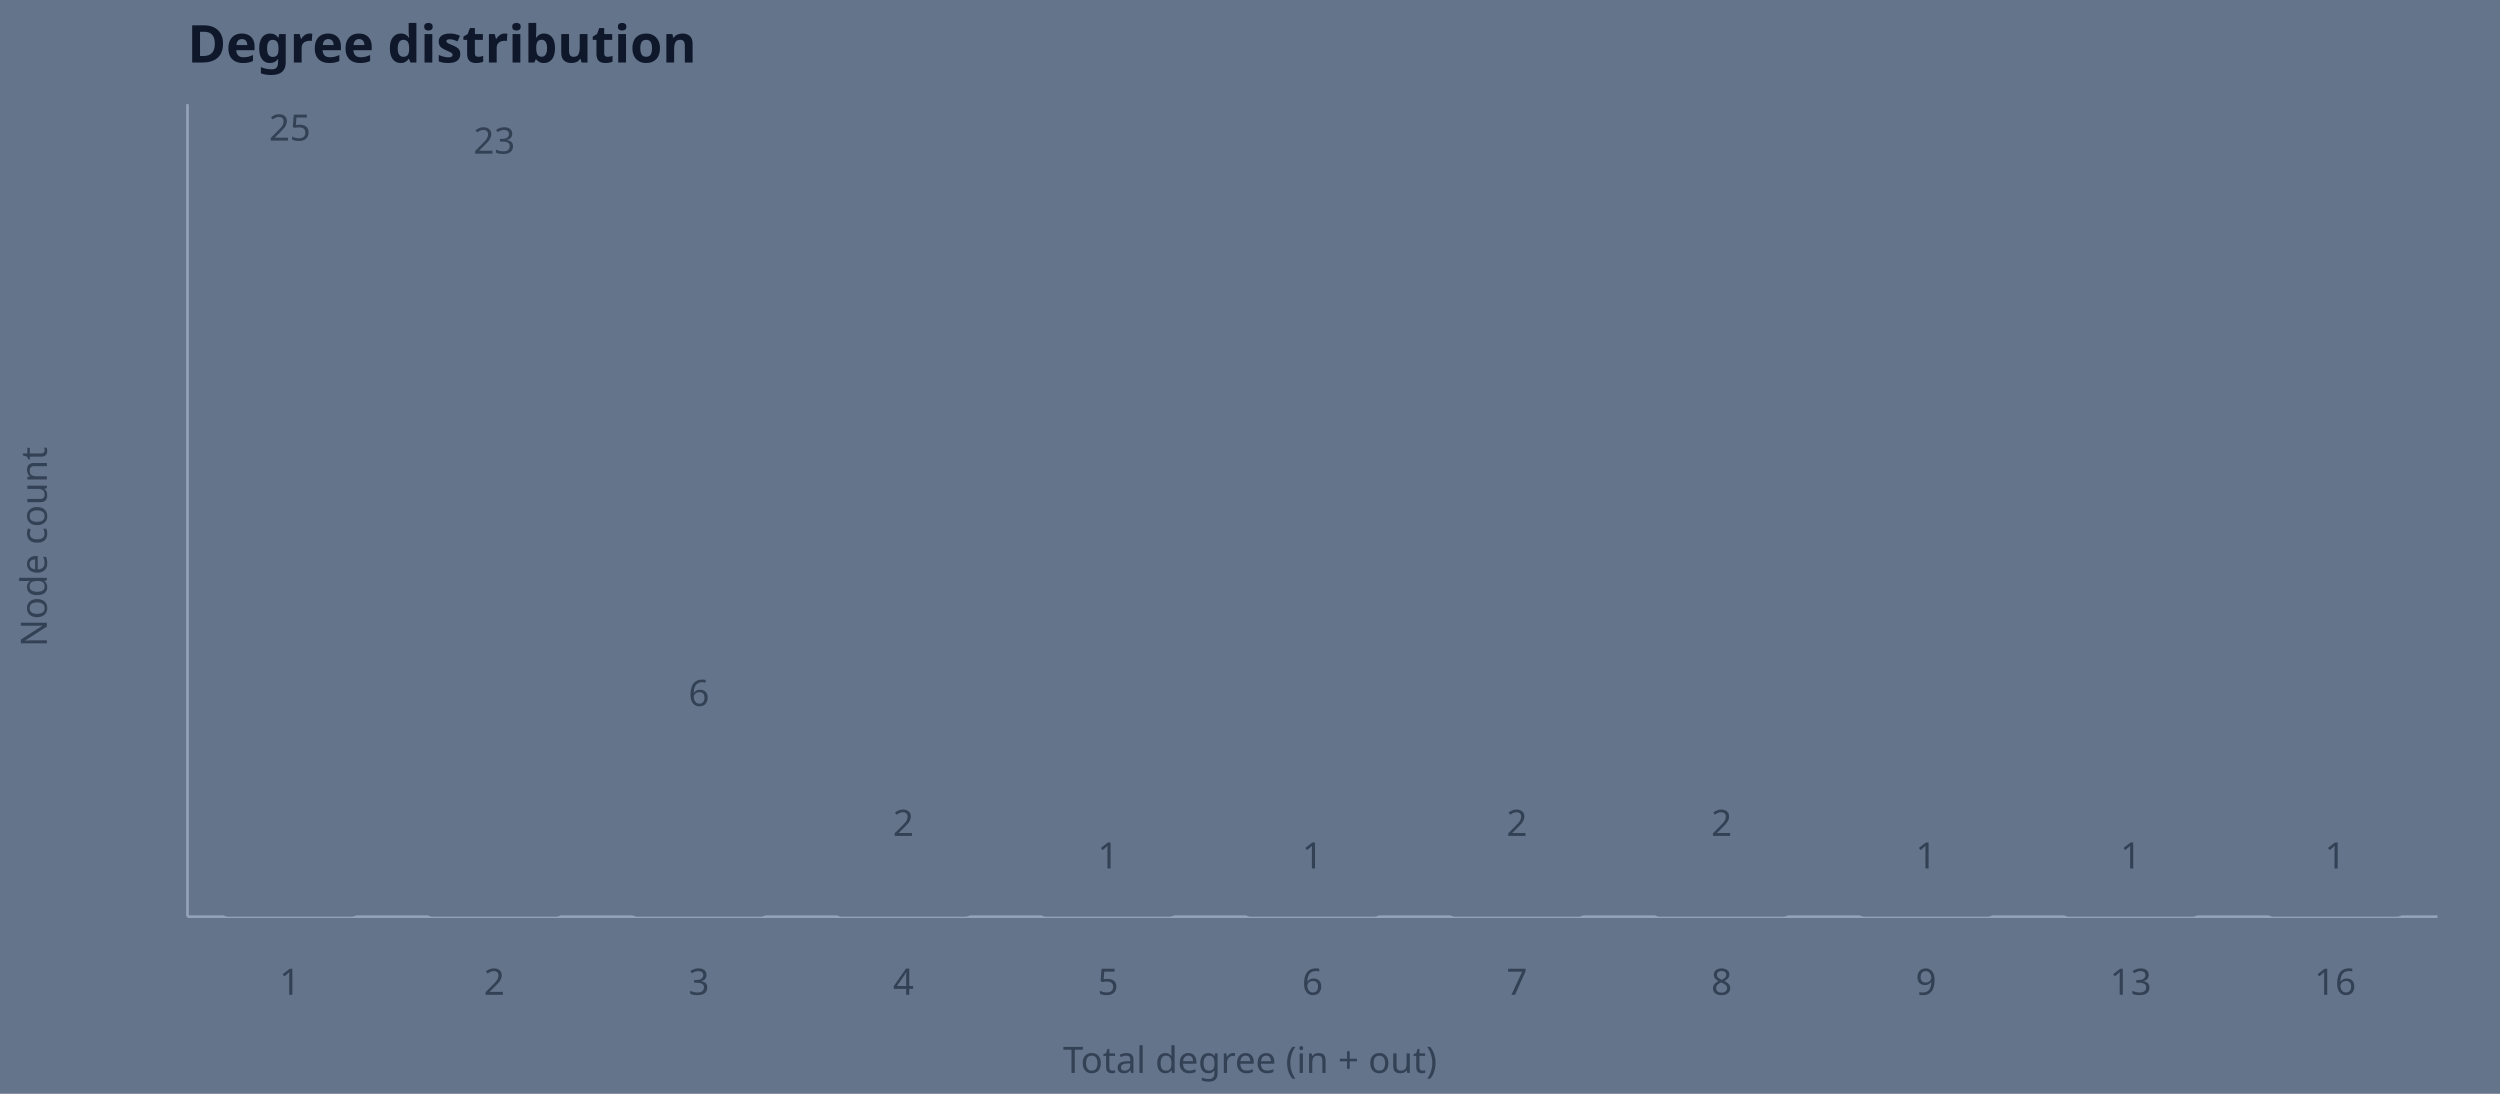
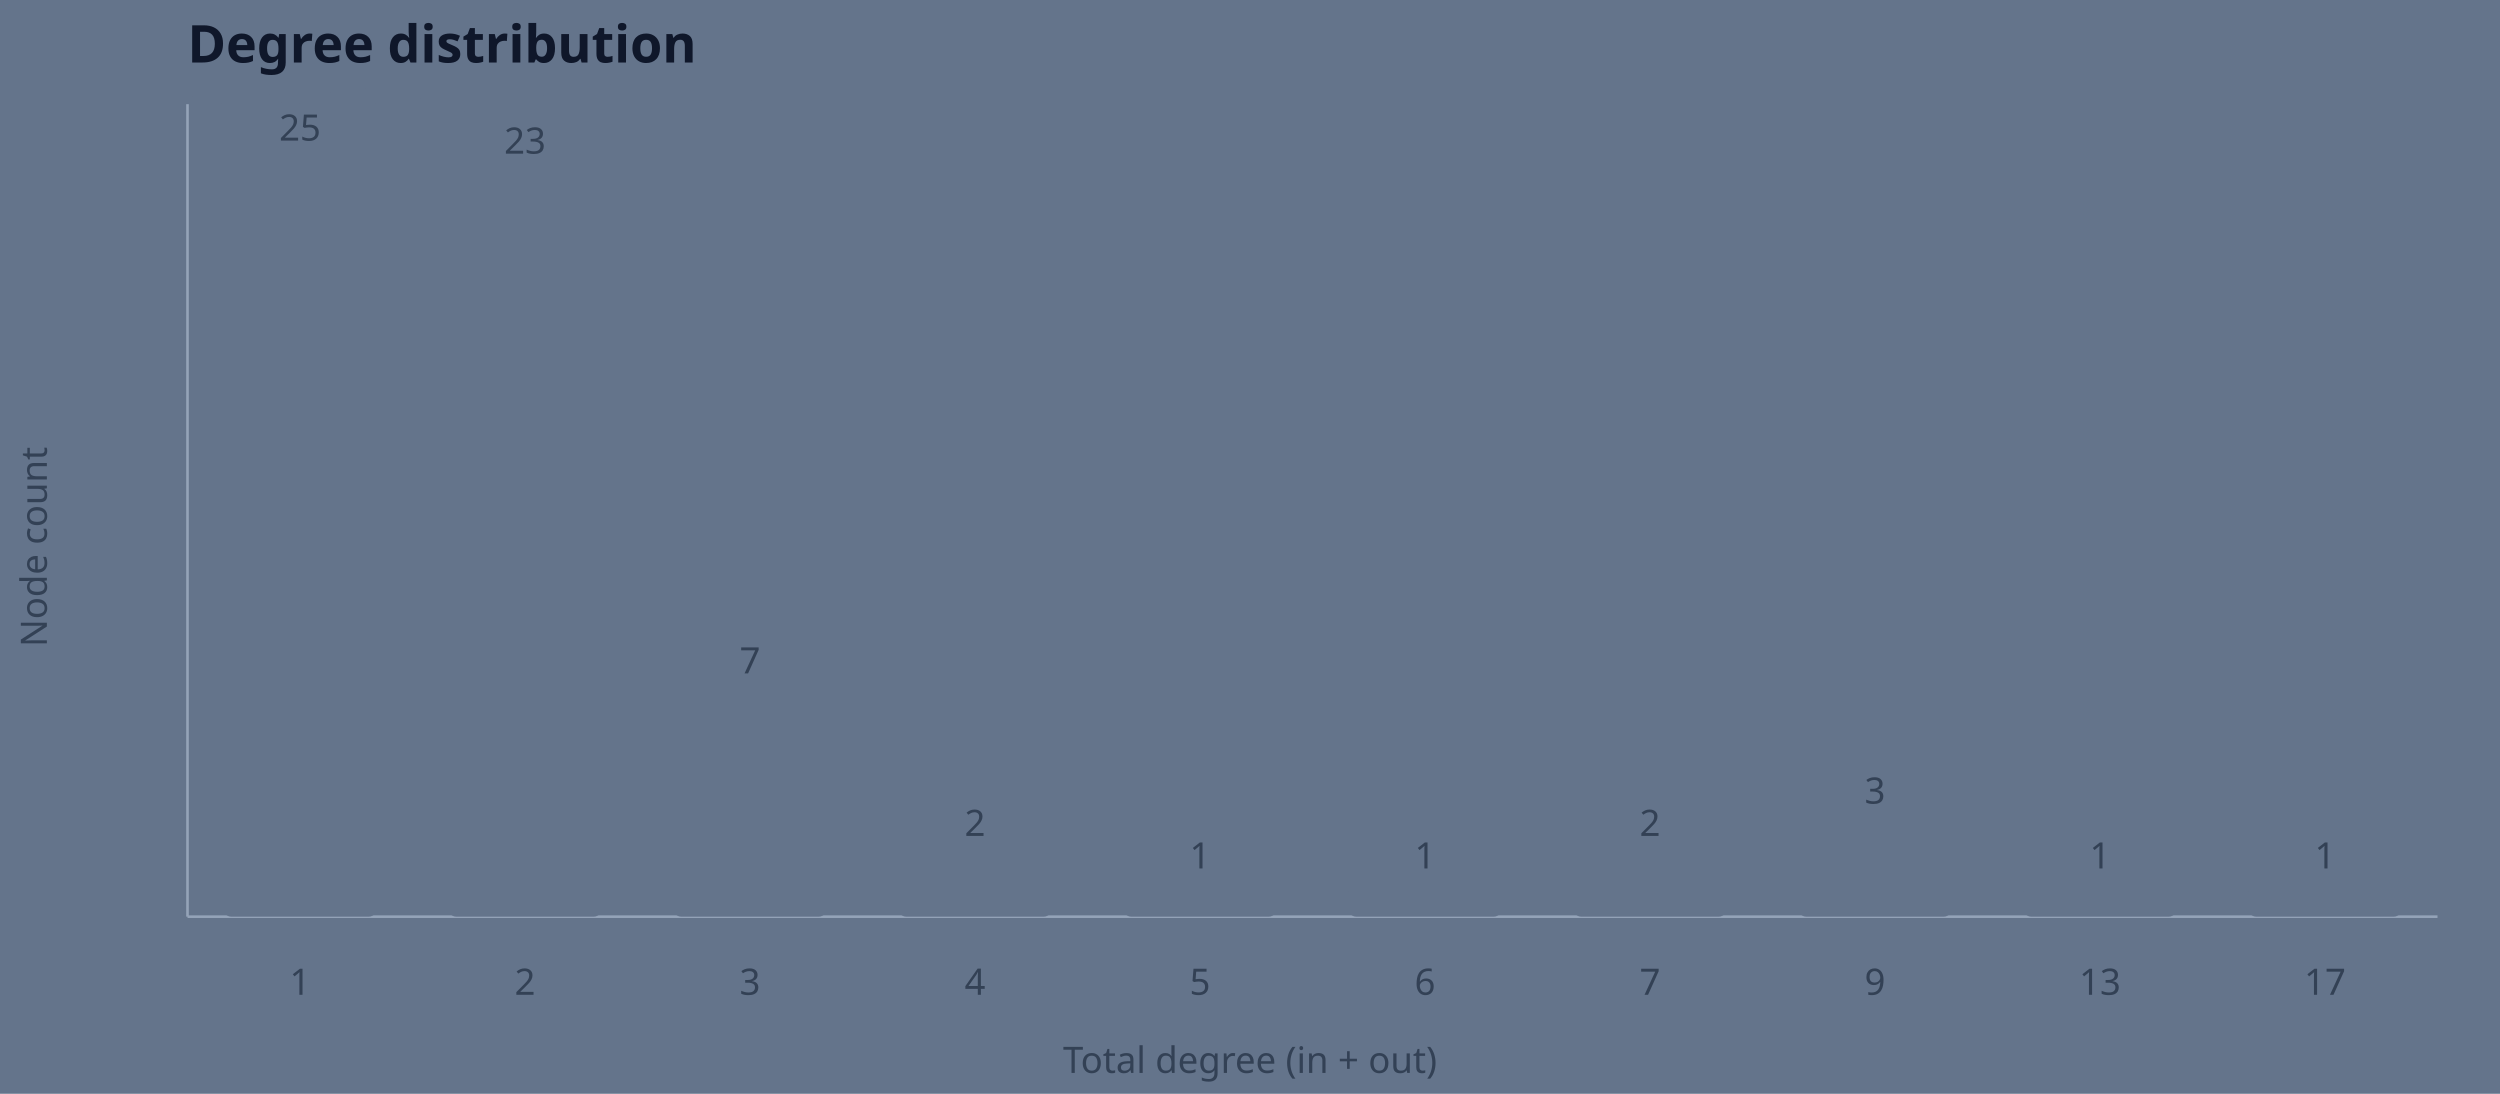
<svg xmlns="http://www.w3.org/2000/svg" viewBox="0 0 960 420" role="img" aria-labelledby="title desc">
  <style>text{font:14px system-ui,sans-serif;fill:#334155}rect{fill:#64748b}line{stroke:#94a3b8;stroke-width:1}.title{font-size:20px;font-weight:700;fill:#0f172a}.sub{font-size:13px;fill:#64748b}</style>
  <rect width="100%" height="100%" fill="#fff" />
  <text class="title" x="72" y="24">Degree distribution</text>
-   <text class="sub" x="72" y="42">65 nodes · 88 edges · density 0.021154</text>
+   <text class="sub" x="72" y="42">66 nodes · 91 edges · density 0.021212</text>
  <line x1="72" y1="352" x2="936" y2="352" />
  <line x1="72" y1="40" x2="72" y2="352" />
-   <rect x="84.6" y="40.0" width="53.4" height="312.0" rx="3" />
-   <rect x="163.1" y="65.0" width="53.4" height="287.0" rx="3" />
-   <rect x="241.7" y="277.1" width="53.4" height="74.9" rx="3" />
-   <rect x="320.2" y="327.0" width="53.4" height="25.0" rx="3" />
-   <rect x="398.7" y="339.5" width="53.4" height="12.5" rx="3" />
-   <rect x="477.3" y="339.5" width="53.4" height="12.5" rx="3" />
-   <rect x="555.8" y="327.0" width="53.4" height="25.0" rx="3" />
-   <rect x="634.4" y="327.0" width="53.4" height="25.0" rx="3" />
-   <rect x="712.9" y="339.5" width="53.4" height="12.5" rx="3" />
-   <rect x="791.5" y="339.5" width="53.4" height="12.5" rx="3" />
-   <rect x="870.0" y="339.5" width="53.4" height="12.5" rx="3" />
-   <text x="111.3" y="382" text-anchor="middle">1</text>
-   <text x="111.3" y="54.0" text-anchor="middle">25</text>
-   <text x="189.8" y="382" text-anchor="middle">2</text>
-   <text x="189.8" y="59.0" text-anchor="middle">23</text>
-   <text x="268.4" y="382" text-anchor="middle">3</text>
-   <text x="268.4" y="271.1" text-anchor="middle">6</text>
-   <text x="346.9" y="382" text-anchor="middle">4</text>
-   <text x="346.9" y="321.0" text-anchor="middle">2</text>
-   <text x="425.5" y="382" text-anchor="middle">5</text>
-   <text x="425.5" y="333.5" text-anchor="middle">1</text>
-   <text x="504.0" y="382" text-anchor="middle">6</text>
-   <text x="504.0" y="333.5" text-anchor="middle">1</text>
-   <text x="582.5" y="382" text-anchor="middle">7</text>
-   <text x="582.5" y="321.0" text-anchor="middle">2</text>
-   <text x="661.1" y="382" text-anchor="middle">8</text>
-   <text x="661.1" y="321.0" text-anchor="middle">2</text>
-   <text x="739.6" y="382" text-anchor="middle">9</text>
-   <text x="739.6" y="333.5" text-anchor="middle">1</text>
-   <text x="818.2" y="382" text-anchor="middle">13</text>
-   <text x="818.2" y="333.5" text-anchor="middle">1</text>
-   <text x="896.7" y="382" text-anchor="middle">16</text>
-   <text x="896.7" y="333.5" text-anchor="middle">1</text>
+   <rect x="85.8" y="40.0" width="58.8" height="312.0" rx="3" />
+   <rect x="172.2" y="65.0" width="58.8" height="287.0" rx="3" />
+   <rect x="258.6" y="264.6" width="58.8" height="87.4" rx="3" />
+   <rect x="345.0" y="327.0" width="58.8" height="25.0" rx="3" />
+   <rect x="431.4" y="339.5" width="58.8" height="12.5" rx="3" />
+   <rect x="517.8" y="339.5" width="58.8" height="12.5" rx="3" />
+   <rect x="604.2" y="327.0" width="58.8" height="25.0" rx="3" />
+   <rect x="690.6" y="314.6" width="58.8" height="37.4" rx="3" />
+   <rect x="777.0" y="339.5" width="58.8" height="12.5" rx="3" />
+   <rect x="863.4" y="339.5" width="58.8" height="12.5" rx="3" />
+   <text x="115.2" y="382" text-anchor="middle">1</text>
+   <text x="115.2" y="54.0" text-anchor="middle">25</text>
+   <text x="201.6" y="382" text-anchor="middle">2</text>
+   <text x="201.6" y="59.0" text-anchor="middle">23</text>
+   <text x="288.0" y="382" text-anchor="middle">3</text>
+   <text x="288.0" y="258.6" text-anchor="middle">7</text>
+   <text x="374.4" y="382" text-anchor="middle">4</text>
+   <text x="374.4" y="321.0" text-anchor="middle">2</text>
+   <text x="460.8" y="382" text-anchor="middle">5</text>
+   <text x="460.8" y="333.5" text-anchor="middle">1</text>
+   <text x="547.2" y="382" text-anchor="middle">6</text>
+   <text x="547.2" y="333.5" text-anchor="middle">1</text>
+   <text x="633.6" y="382" text-anchor="middle">7</text>
+   <text x="633.6" y="321.0" text-anchor="middle">2</text>
+   <text x="720.0" y="382" text-anchor="middle">9</text>
+   <text x="720.0" y="308.6" text-anchor="middle">3</text>
+   <text x="806.4" y="382" text-anchor="middle">13</text>
+   <text x="806.4" y="333.5" text-anchor="middle">1</text>
+   <text x="892.8" y="382" text-anchor="middle">17</text>
+   <text x="892.8" y="333.5" text-anchor="middle">1</text>
  <text x="480.0" y="412" text-anchor="middle">Total degree (in + out)</text>
  <text transform="translate(18 210.0) rotate(-90)" text-anchor="middle">Node count</text>
</svg>
